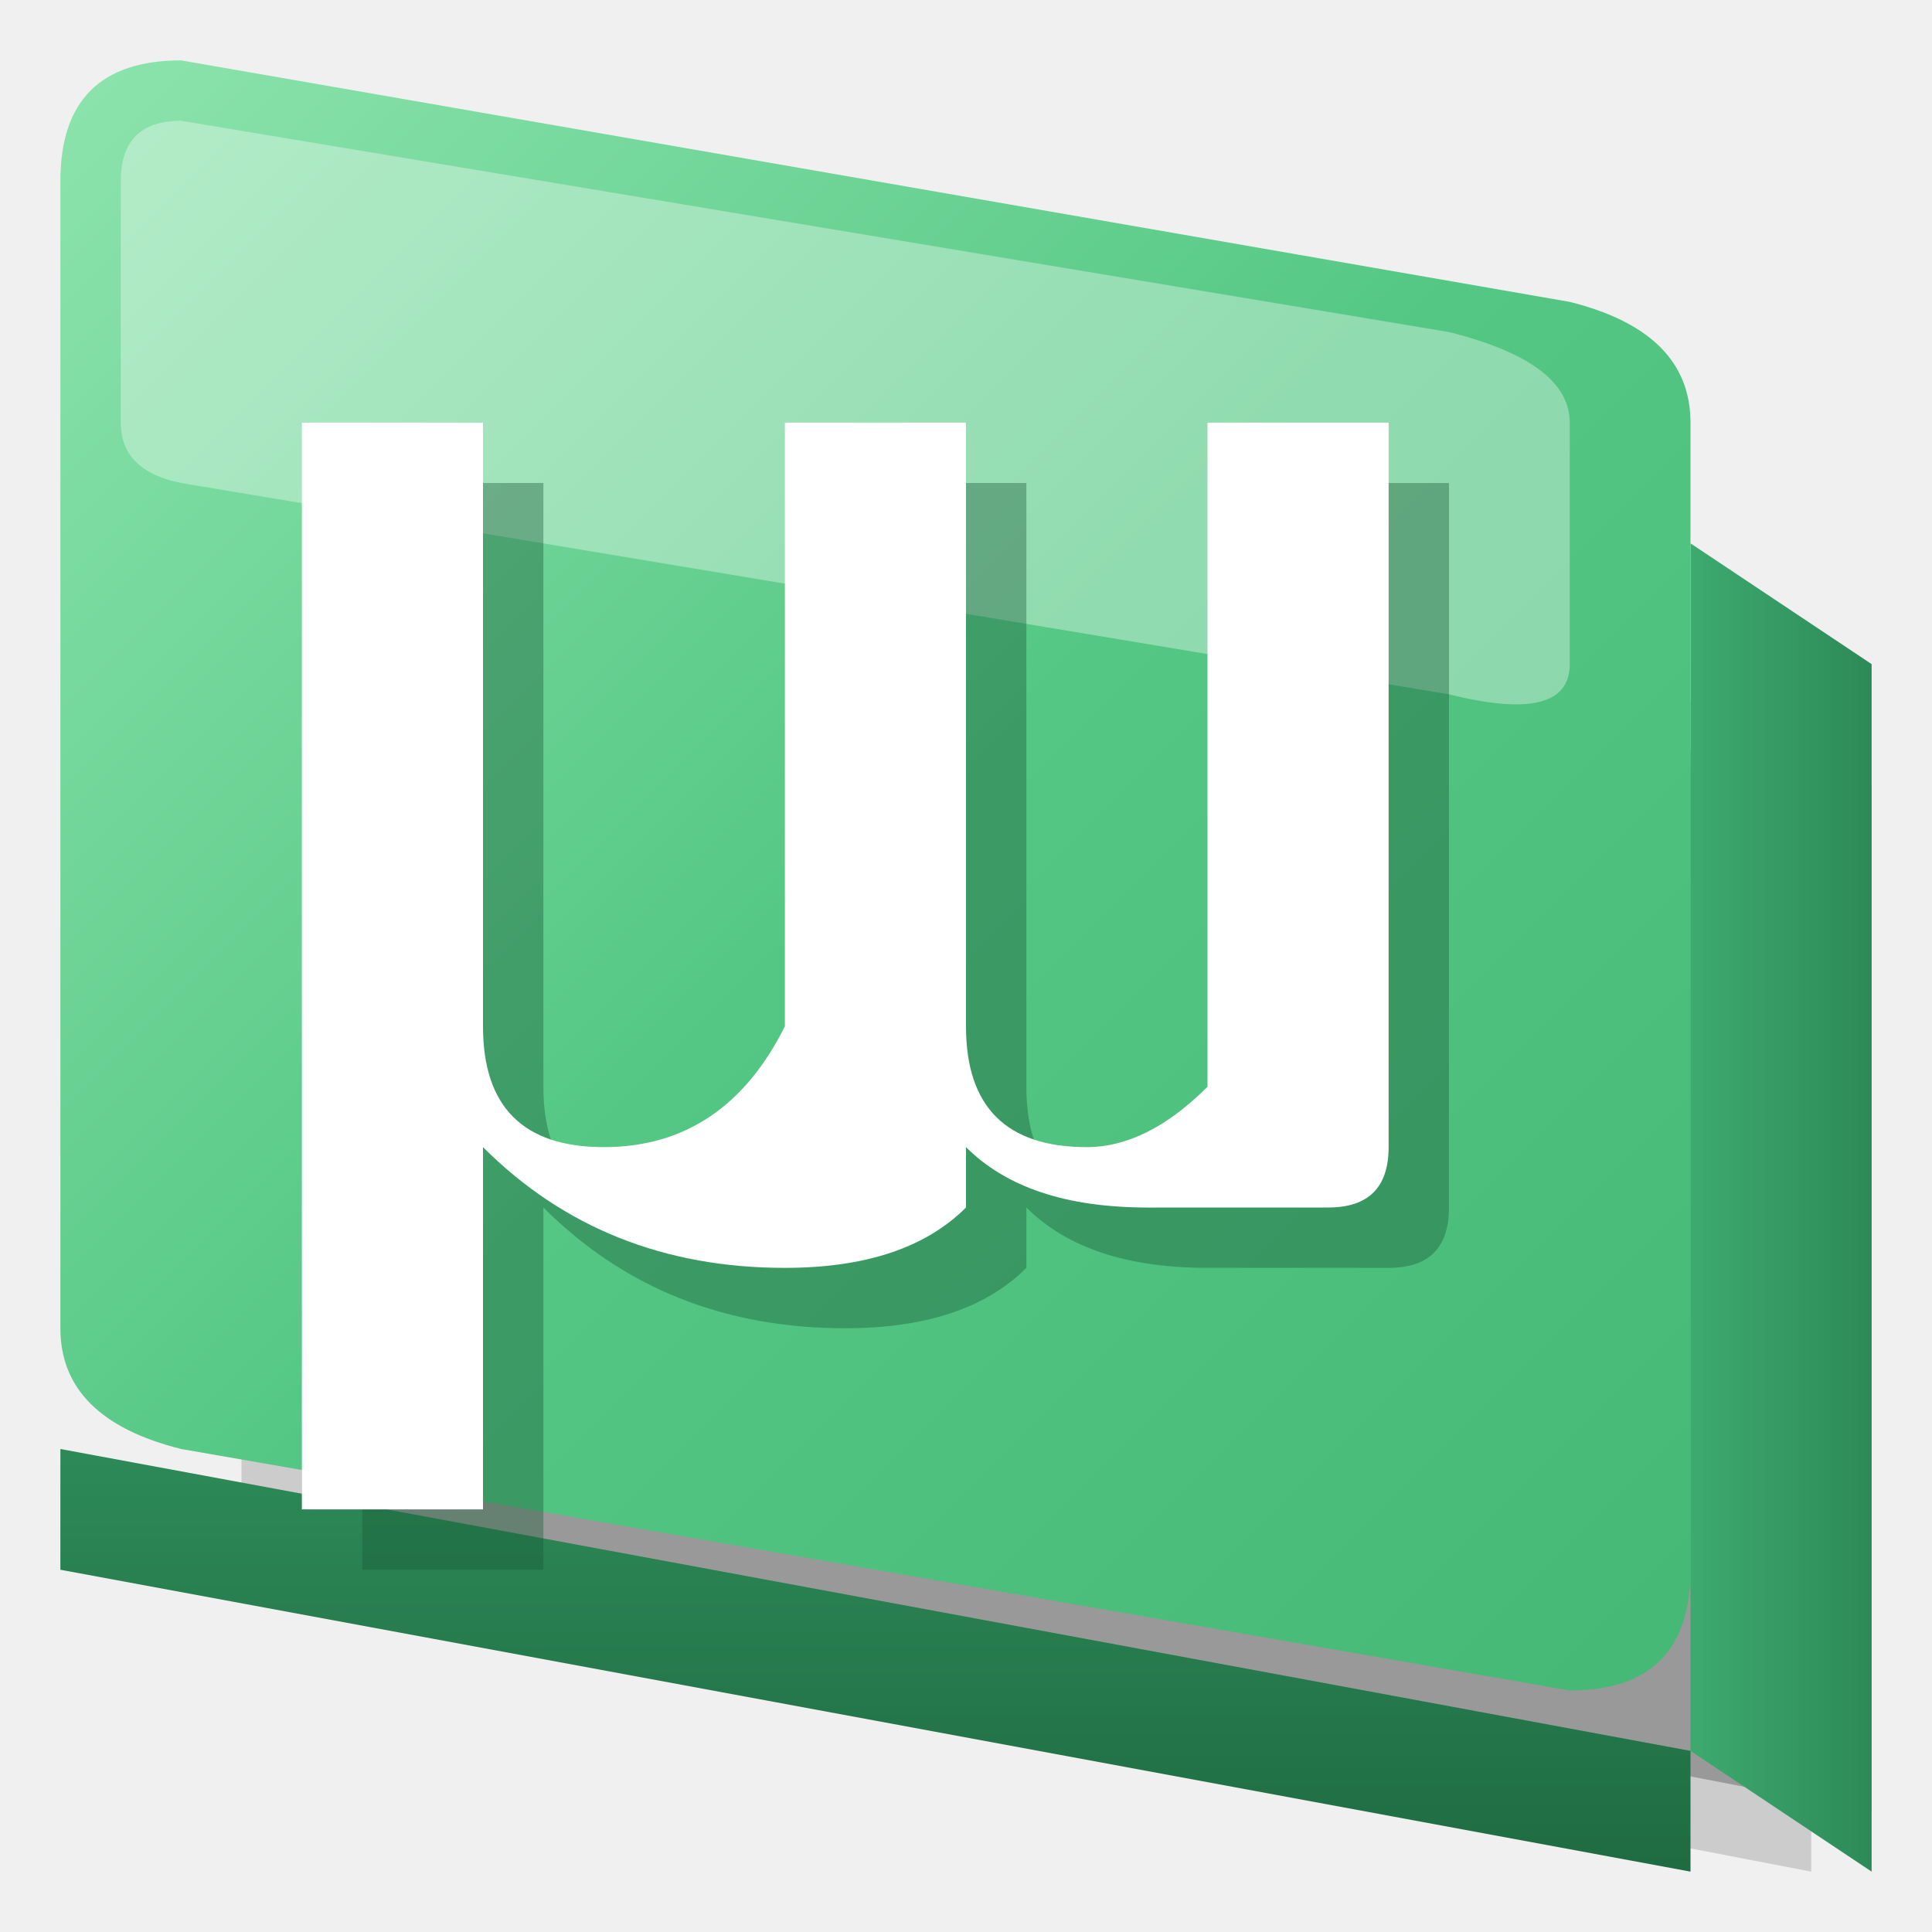
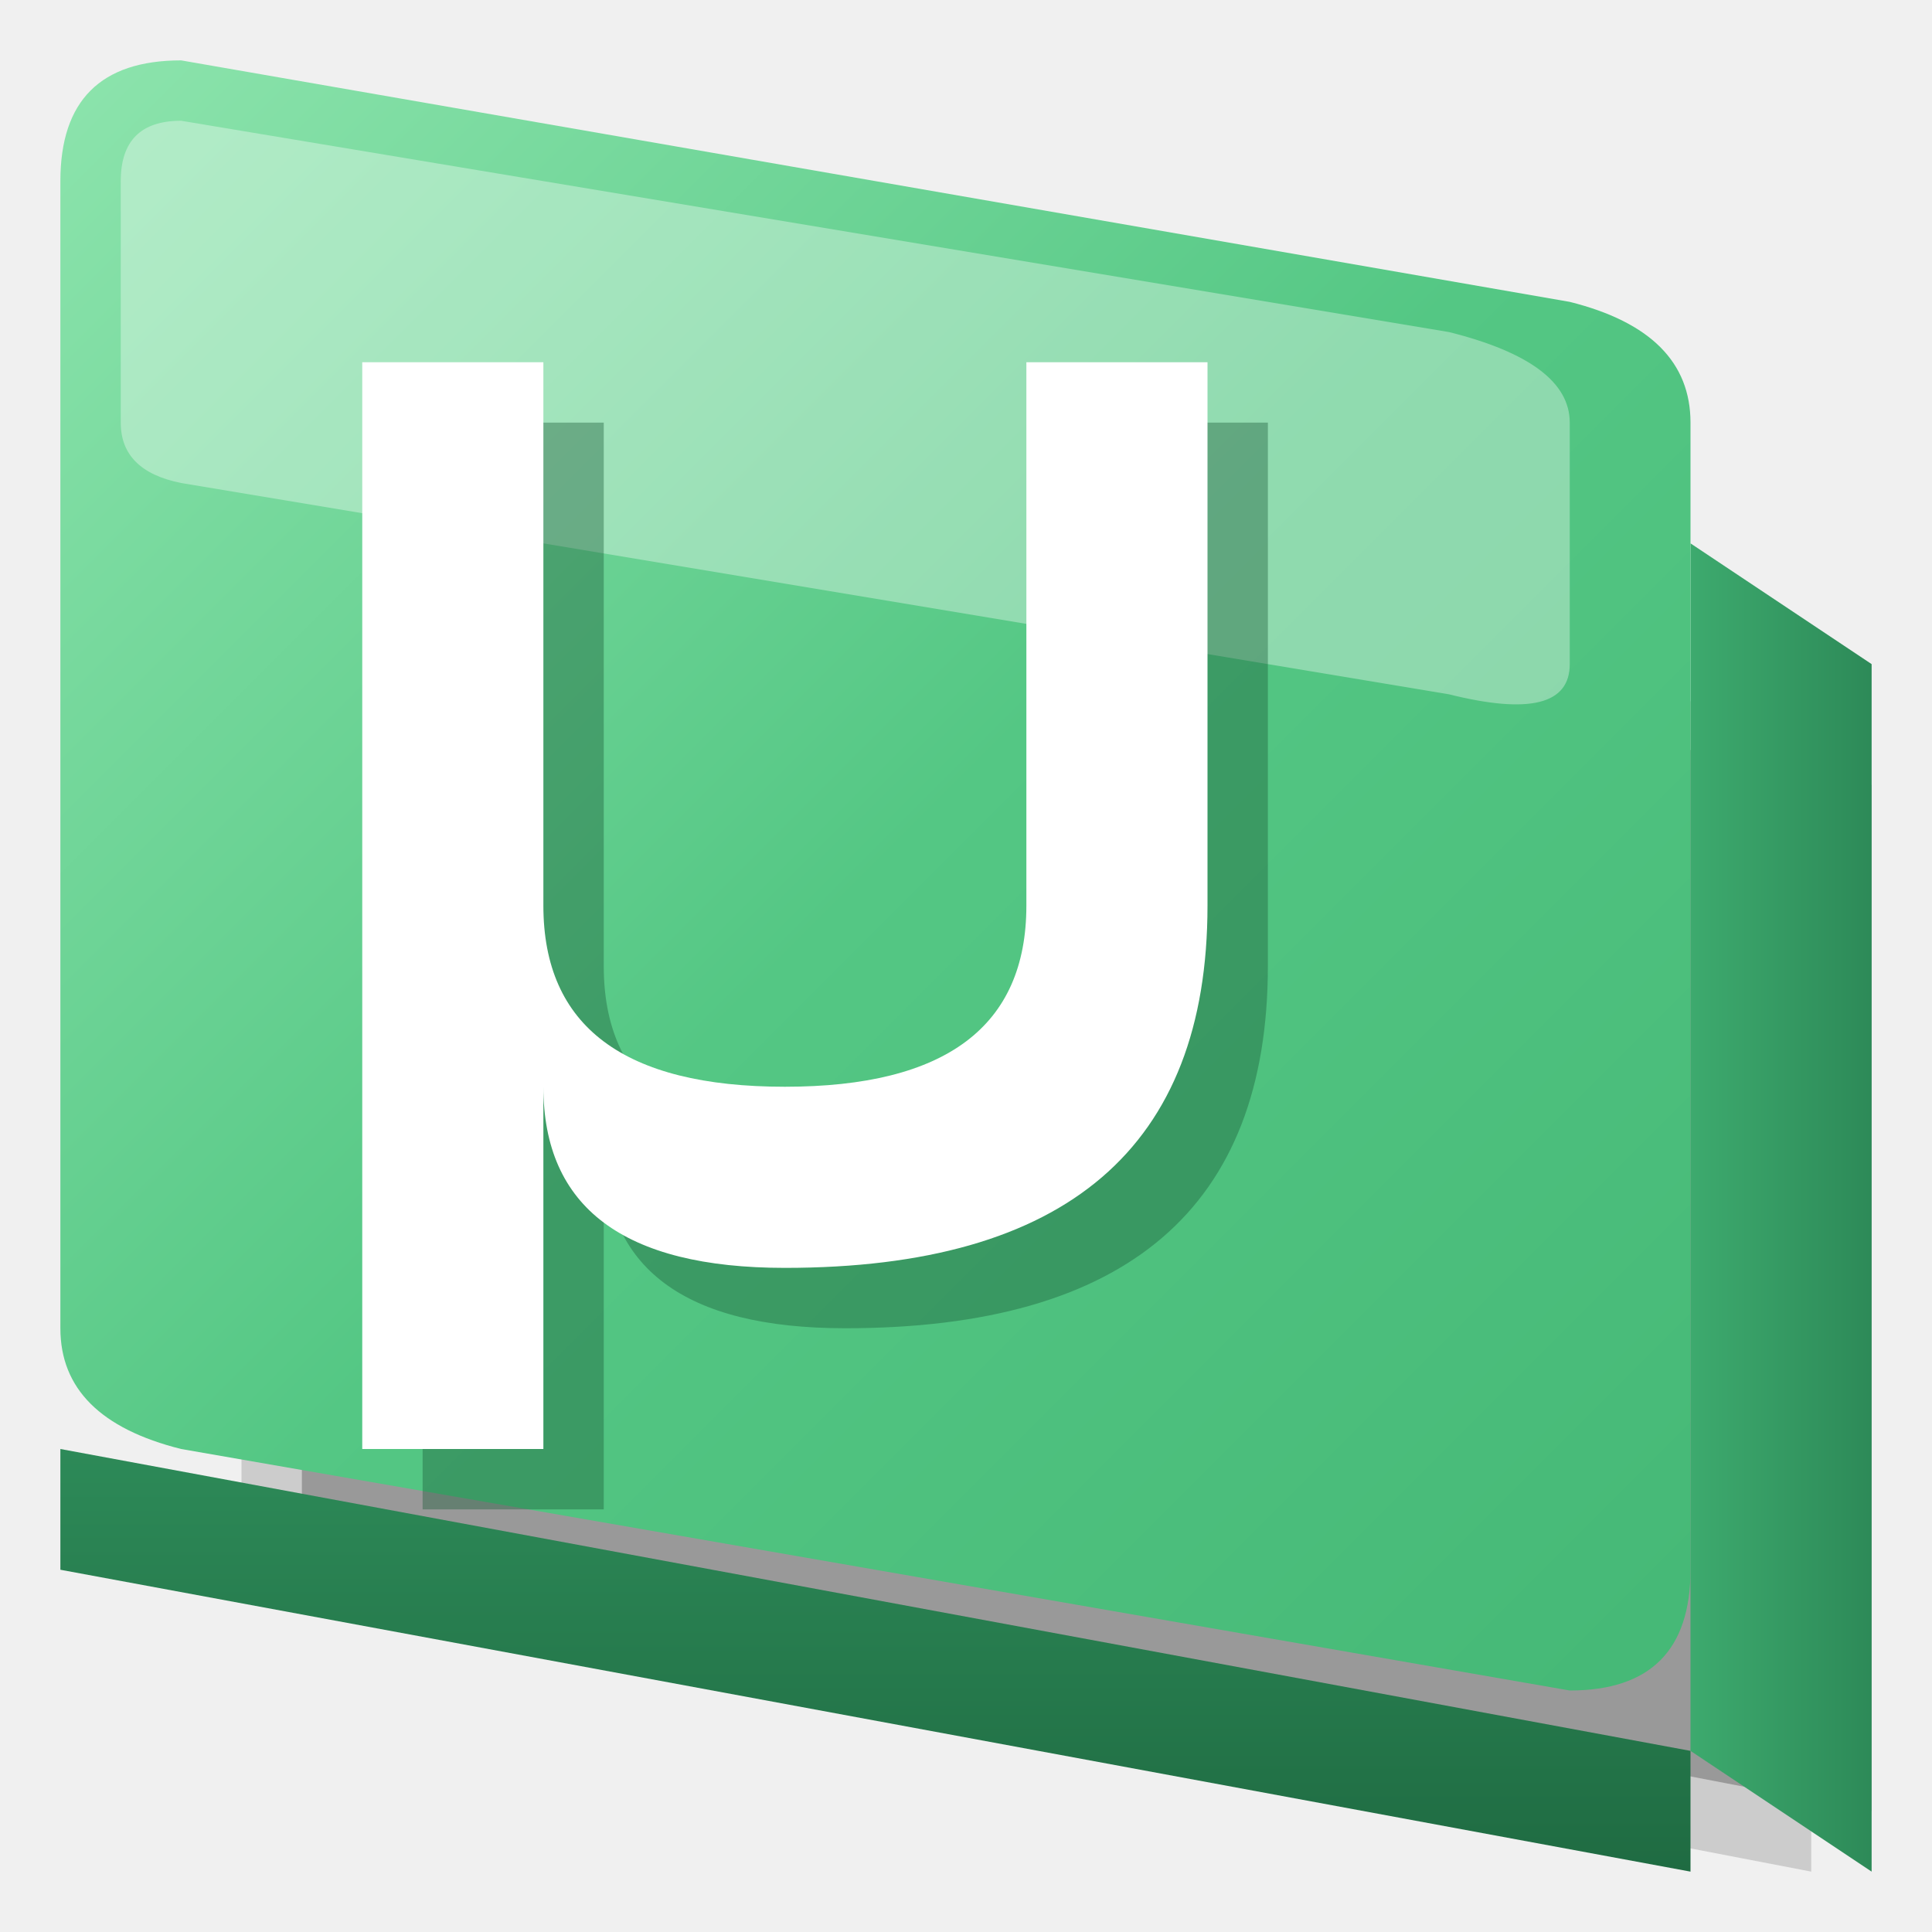
<svg xmlns="http://www.w3.org/2000/svg" viewBox="0 0 32 32" width="32" height="32">
  <defs>
    <linearGradient id="topFace" x1="0%" y1="0%" x2="100%" y2="100%">
      <stop offset="0%" style="stop-color:#8DE4AD" />
      <stop offset="50%" style="stop-color:#54C784" />
      <stop offset="100%" style="stop-color:#45B876" />
    </linearGradient>
    <linearGradient id="rightEdge" x1="0%" y1="0%" x2="100%" y2="0%">
      <stop offset="0%" style="stop-color:#3DAA6E" />
      <stop offset="100%" style="stop-color:#2D8A58" />
    </linearGradient>
    <linearGradient id="bottomEdge" x1="0%" y1="0%" x2="0%" y2="100%">
      <stop offset="0%" style="stop-color:#2D8A58" />
      <stop offset="100%" style="stop-color:#1F6B42" />
    </linearGradient>
  </defs>
  <path d="M 5 8 L 31 13 L 31 30 L 5 25 Z" fill="#000000" opacity="0.25" />
  <path d="M 4 7 L 30 12 L 30 31 L 4 26 Z" fill="#000000" opacity="0.15" />
  <path d="M 1 26 L 28 31 L 28 29 L 1 24 Z" fill="url(#bottomEdge)" />
  <path d="M 28 29 L 31 31 L 31 11 L 28 9 Z" fill="url(#rightEdge)" />
  <path d="M 1 3 Q 1 1 3 1 L 26 5 Q 28 5.5 28 7 L 28 26 Q 28 28 26 28 L 3 24 Q 1 23.5 1 22 Z" fill="url(#topFace)" />
  <path d="M 3 2 L 24 5.5 Q 26 6 26 7 L 26 11 Q 26 12 24 11.5 L 3 8 Q 2 7.8 2 7 L 2 3 Q 2 2 3 2 Z" fill="#FFFFFF" opacity="0.35" />
-   <path fill="#1A5A38" opacity="0.4" d="M 9 8 L 9 18 Q 9 20 11 20 Q 13 20 14 18 L 14 8 L 17 8 L 17 18 Q 17 20 19 20 Q 20 20 21 19 L 21 8 L 24 8 L 24 20 Q 24 21 23 21 L 20 21 Q 18 21 17 20 L 17 21 Q 16 22 14 22 Q 11 22 9 20 L 9 26 L 6 26 L 6 8 Z" />
-   <path fill="#FFFFFF" d="M 8 7 L 8 17 Q 8 19 10 19 Q 12 19 13 17 L 13 7 L 16 7 L 16 17 Q 16 19 18 19 Q 19 19 20 18 L 20 7 L 23 7 L 23 19 Q 23 20 22 20 L 19 20 Q 17 20 16 19 L 16 20 Q 15 21 13 21 Q 10 21 8 19 L 8 25 L 5 25 L 5 7 Z" />
+   <path fill="#1A5A38" opacity="0.4" d="M 10 7 L 10 16 Q 10 19 14 19 Q 18 19 18 16 L 18 7 L 21 7 L 21 16 Q 21 22 14 22 Q 10 22 10 19 L 10 25 L 7 25 L 7 7 Z" />
+   <path fill="#FFFFFF" d="M 9 6 L 9 15 Q 9 18 13 18 Q 17 18 17 15 L 17 6 L 20 6 L 20 15 Q 20 21 13 21 Q 9 21 9 18 L 9 24 L 6 24 L 6 6 Z" />
</svg>
